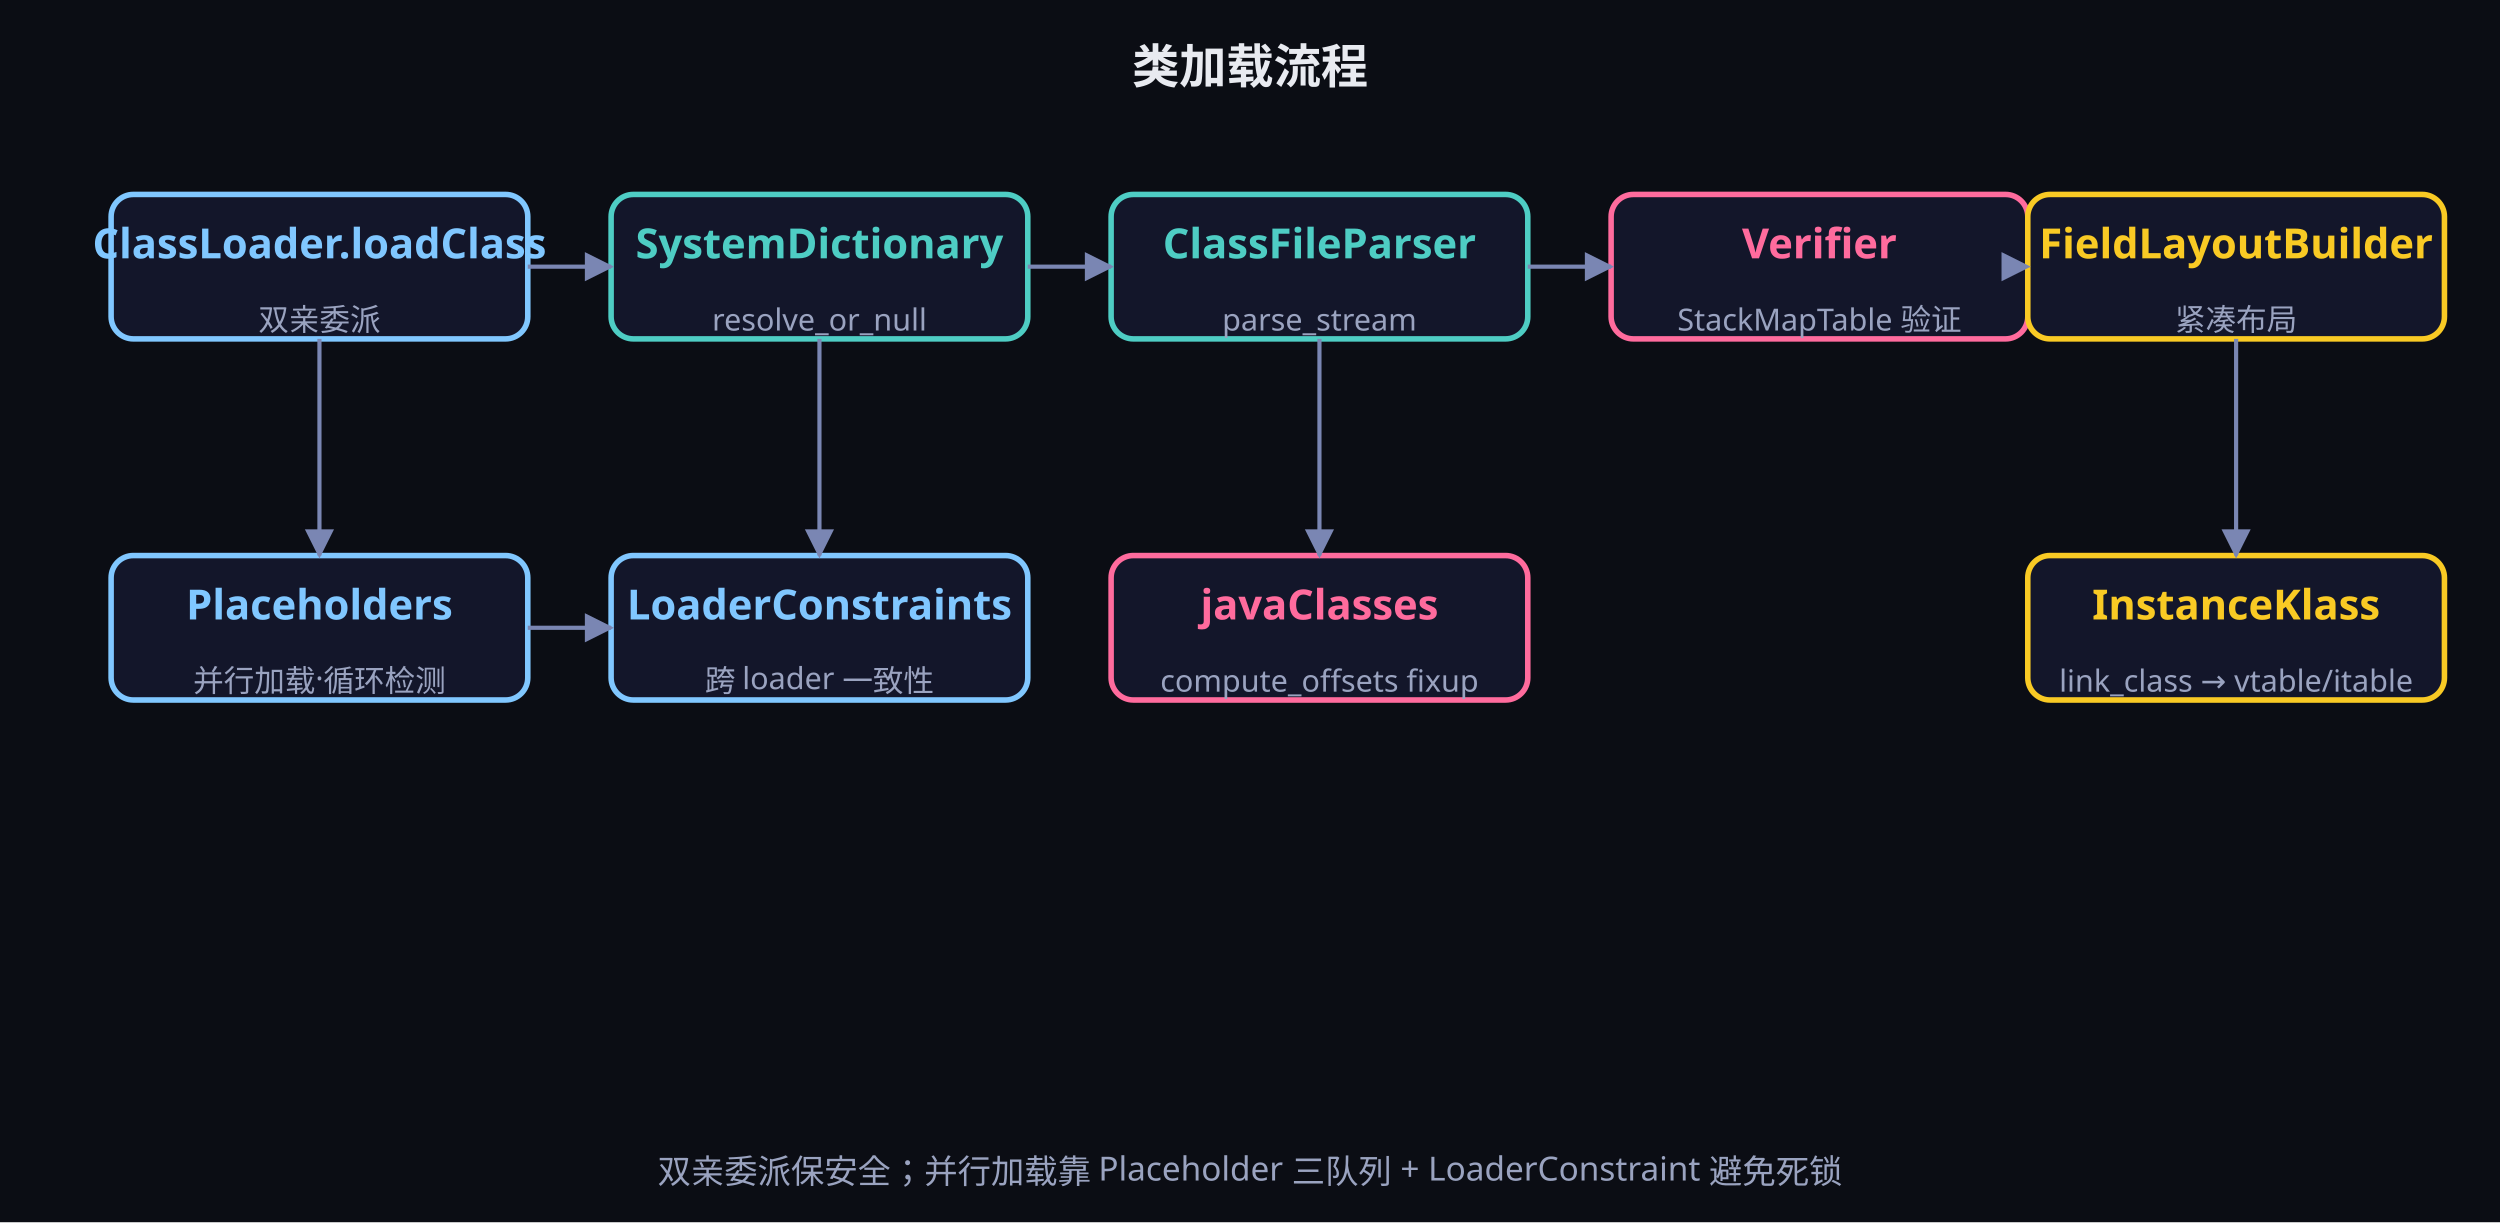
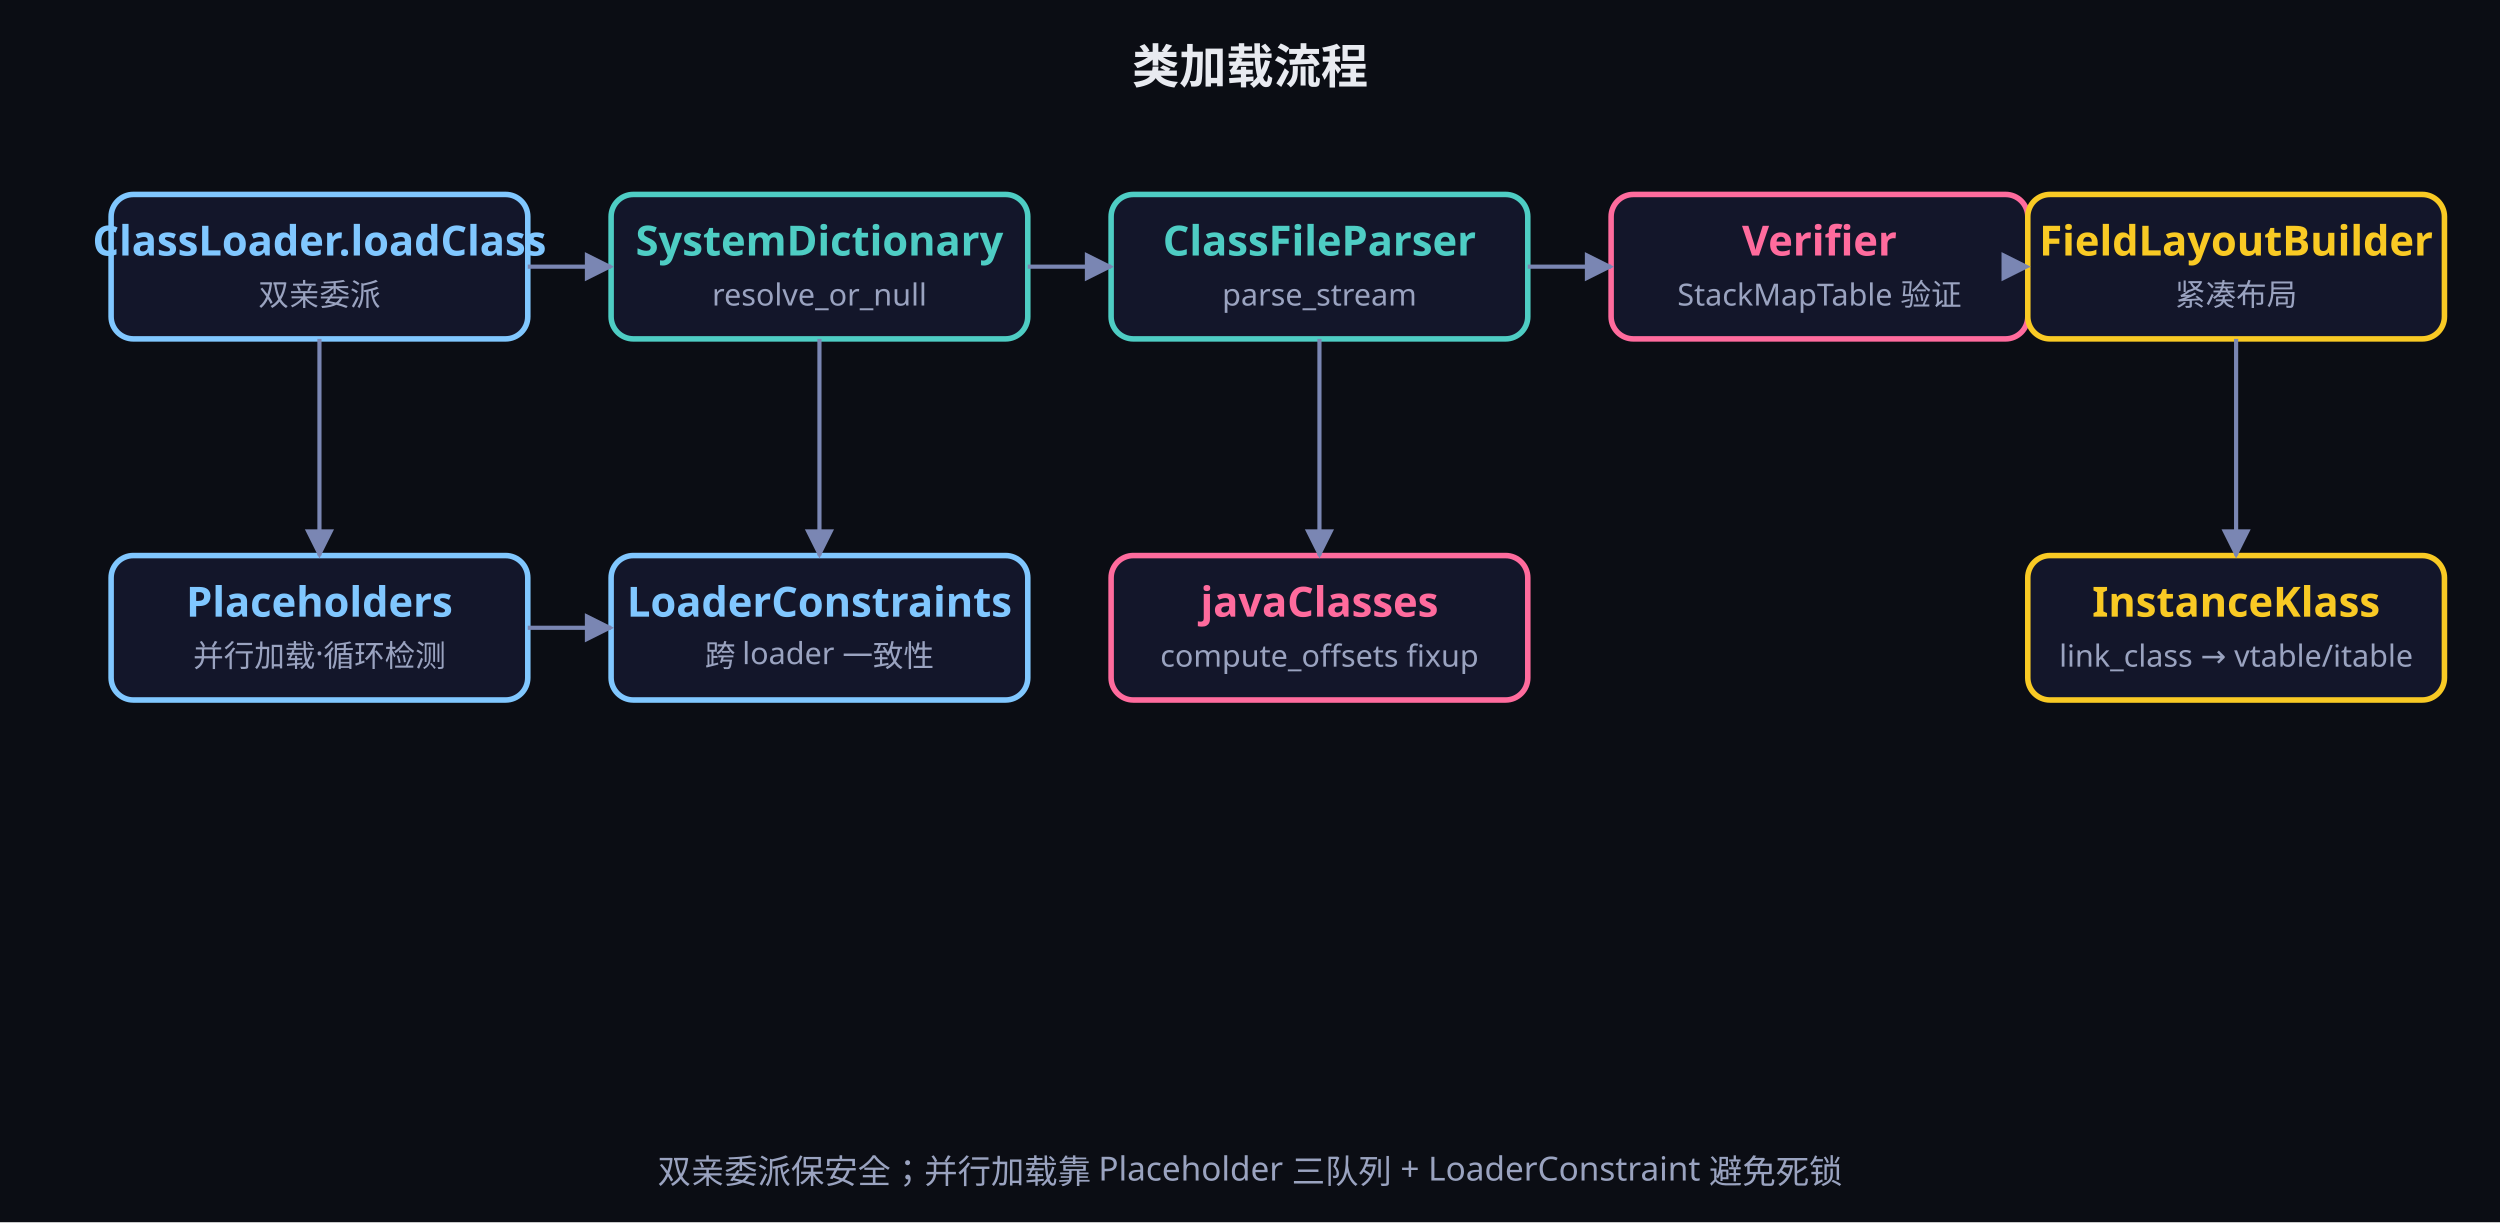
<svg xmlns="http://www.w3.org/2000/svg" width="900" height="440" viewBox="0 0 900 440" font-family="system-ui, sans-serif">
  <rect width="900" height="440" fill="#0b0d14" />
  <defs>
    <marker id="arrow" viewBox="0 0 10 10" refX="9" refY="5" markerWidth="7" markerHeight="7" orient="auto">
      <path d="M0,0 L10,5 L0,10 z" fill="#7a86b3" />
    </marker>
  </defs>
  <text x="450.0" y="30" text-anchor="middle" fill="#e8eaf0" font-size="17" font-weight="700">类加载流程</text>
  <rect x="40" y="70" width="150" height="52" rx="8" ry="8" fill="#13162a" stroke="#80c7ff" stroke-width="2" />
-   <text x="115.0" y="93.0" text-anchor="middle" fill="#80c7ff" font-size="15" font-weight="600">ClassLoader.loadClass</text>
-   <text x="115.0" y="119.0" text-anchor="middle" fill="#9aa3c0" font-size="11">双亲委派</text>
+   <text x="115.0" y="92" text-anchor="middle" fill="#80c7ff" font-size="15" font-weight="600">ClassLoader.loadClass</text>
+   <text x="115.0" y="110" text-anchor="middle" fill="#9aa3c0" font-size="11">双亲委派</text>
  <rect x="220" y="70" width="150" height="52" rx="8" ry="8" fill="#13162a" stroke="#4ecdc4" stroke-width="2" />
-   <text x="295.0" y="93.0" text-anchor="middle" fill="#4ecdc4" font-size="15" font-weight="600">SystemDictionary</text>
-   <text x="295.0" y="119.0" text-anchor="middle" fill="#9aa3c0" font-size="11">resolve_or_null</text>
+   <text x="295.0" y="92" text-anchor="middle" fill="#4ecdc4" font-size="15" font-weight="600">SystemDictionary</text>
+   <text x="295.0" y="110" text-anchor="middle" fill="#9aa3c0" font-size="11">resolve_or_null</text>
  <rect x="400" y="70" width="150" height="52" rx="8" ry="8" fill="#13162a" stroke="#4ecdc4" stroke-width="2" />
-   <text x="475.0" y="93.0" text-anchor="middle" fill="#4ecdc4" font-size="15" font-weight="600">ClassFileParser</text>
-   <text x="475.0" y="119.0" text-anchor="middle" fill="#9aa3c0" font-size="11">parse_stream</text>
+   <text x="475.0" y="92" text-anchor="middle" fill="#4ecdc4" font-size="15" font-weight="600">ClassFileParser</text>
+   <text x="475.0" y="110" text-anchor="middle" fill="#9aa3c0" font-size="11">parse_stream</text>
  <rect x="580" y="70" width="150" height="52" rx="8" ry="8" fill="#13162a" stroke="#ff6b9d" stroke-width="2" />
-   <text x="655.0" y="93.0" text-anchor="middle" fill="#ff6b9d" font-size="15" font-weight="600">Verifier</text>
-   <text x="655.0" y="119.0" text-anchor="middle" fill="#9aa3c0" font-size="11">StackMapTable 验证</text>
+   <text x="655.0" y="92" text-anchor="middle" fill="#ff6b9d" font-size="15" font-weight="600">Verifier</text>
+   <text x="655.0" y="110" text-anchor="middle" fill="#9aa3c0" font-size="11">StackMapTable 验证</text>
  <rect x="730" y="70" width="150" height="52" rx="8" ry="8" fill="#13162a" stroke="#f9ca24" stroke-width="2" />
-   <text x="805.0" y="93.0" text-anchor="middle" fill="#f9ca24" font-size="15" font-weight="600">FieldLayoutBuilder</text>
-   <text x="805.0" y="119.0" text-anchor="middle" fill="#9aa3c0" font-size="11">紧凑布局</text>
+   <text x="805.0" y="92" text-anchor="middle" fill="#f9ca24" font-size="15" font-weight="600">FieldLayoutBuilder</text>
+   <text x="805.0" y="110" text-anchor="middle" fill="#9aa3c0" font-size="11">紧凑布局</text>
  <path d="M190,96.0 L220,96.0" fill="none" stroke="#7a86b3" stroke-width="1.5" marker-end="url(#arrow)" />
  <path d="M370,96.0 L400,96.0" fill="none" stroke="#7a86b3" stroke-width="1.5" marker-end="url(#arrow)" />
  <path d="M550,96.0 L580,96.0" fill="none" stroke="#7a86b3" stroke-width="1.5" marker-end="url(#arrow)" />
  <path d="M730,96.0 L730,96.0" fill="none" stroke="#7a86b3" stroke-width="1.5" marker-end="url(#arrow)" />
  <rect x="730" y="200" width="150" height="52" rx="8" ry="8" fill="#13162a" stroke="#f9ca24" stroke-width="2" />
-   <text x="805.0" y="223.0" text-anchor="middle" fill="#f9ca24" font-size="15" font-weight="600">InstanceKlass</text>
-   <text x="805.0" y="249.0" text-anchor="middle" fill="#9aa3c0" font-size="11">link_class → vtable/itable</text>
+   <text x="805.0" y="222" text-anchor="middle" fill="#f9ca24" font-size="15" font-weight="600">InstanceKlass</text>
+   <text x="805.0" y="240" text-anchor="middle" fill="#9aa3c0" font-size="11">link_class → vtable/itable</text>
  <path d="M805,122 L805,200" fill="none" stroke="#7a86b3" stroke-width="1.5" marker-end="url(#arrow)" />
  <rect x="40" y="200" width="150" height="52" rx="8" ry="8" fill="#13162a" stroke="#80c7ff" stroke-width="2" />
-   <text x="115.0" y="223.0" text-anchor="middle" fill="#80c7ff" font-size="15" font-weight="600">Placeholders</text>
-   <text x="115.0" y="249.0" text-anchor="middle" fill="#9aa3c0" font-size="11">并行加载·循环检测</text>
+   <text x="115.0" y="222" text-anchor="middle" fill="#80c7ff" font-size="15" font-weight="600">Placeholders</text>
+   <text x="115.0" y="240" text-anchor="middle" fill="#9aa3c0" font-size="11">并行加载·循环检测</text>
  <rect x="220" y="200" width="150" height="52" rx="8" ry="8" fill="#13162a" stroke="#80c7ff" stroke-width="2" />
-   <text x="295.0" y="223.0" text-anchor="middle" fill="#80c7ff" font-size="15" font-weight="600">LoaderConstraints</text>
-   <text x="295.0" y="249.0" text-anchor="middle" fill="#9aa3c0" font-size="11">跨 loader 一致性</text>
+   <text x="295.0" y="222" text-anchor="middle" fill="#80c7ff" font-size="15" font-weight="600">LoaderConstraints</text>
+   <text x="295.0" y="240" text-anchor="middle" fill="#9aa3c0" font-size="11">跨 loader 一致性</text>
  <path d="M115,122 L115,200" fill="none" stroke="#7a86b3" stroke-width="1.5" marker-end="url(#arrow)" />
  <path d="M295,122 L295,200" fill="none" stroke="#7a86b3" stroke-width="1.5" marker-end="url(#arrow)" />
  <path d="M190,226 L220,226" fill="none" stroke="#7a86b3" stroke-width="1.5" marker-end="url(#arrow)" />
  <rect x="400" y="200" width="150" height="52" rx="8" ry="8" fill="#13162a" stroke="#ff6b9d" stroke-width="2" />
-   <text x="475.0" y="223.0" text-anchor="middle" fill="#ff6b9d" font-size="15" font-weight="600">javaClasses</text>
-   <text x="475.0" y="249.0" text-anchor="middle" fill="#9aa3c0" font-size="11">compute_offsets fixup</text>
+   <text x="475.0" y="222" text-anchor="middle" fill="#ff6b9d" font-size="15" font-weight="600">javaClasses</text>
+   <text x="475.0" y="240" text-anchor="middle" fill="#9aa3c0" font-size="11">compute_offsets fixup</text>
  <path d="M475,122 L475,200" fill="none" stroke="#7a86b3" stroke-width="1.5" marker-end="url(#arrow)" />
  <text x="450.0" y="426" text-anchor="middle" fill="#9aa3c0" font-size="12" font-weight="400">双亲委派保安全；并行加载靠 Placeholder 三队列 + LoaderConstraint 避免死锁</text>
</svg>
